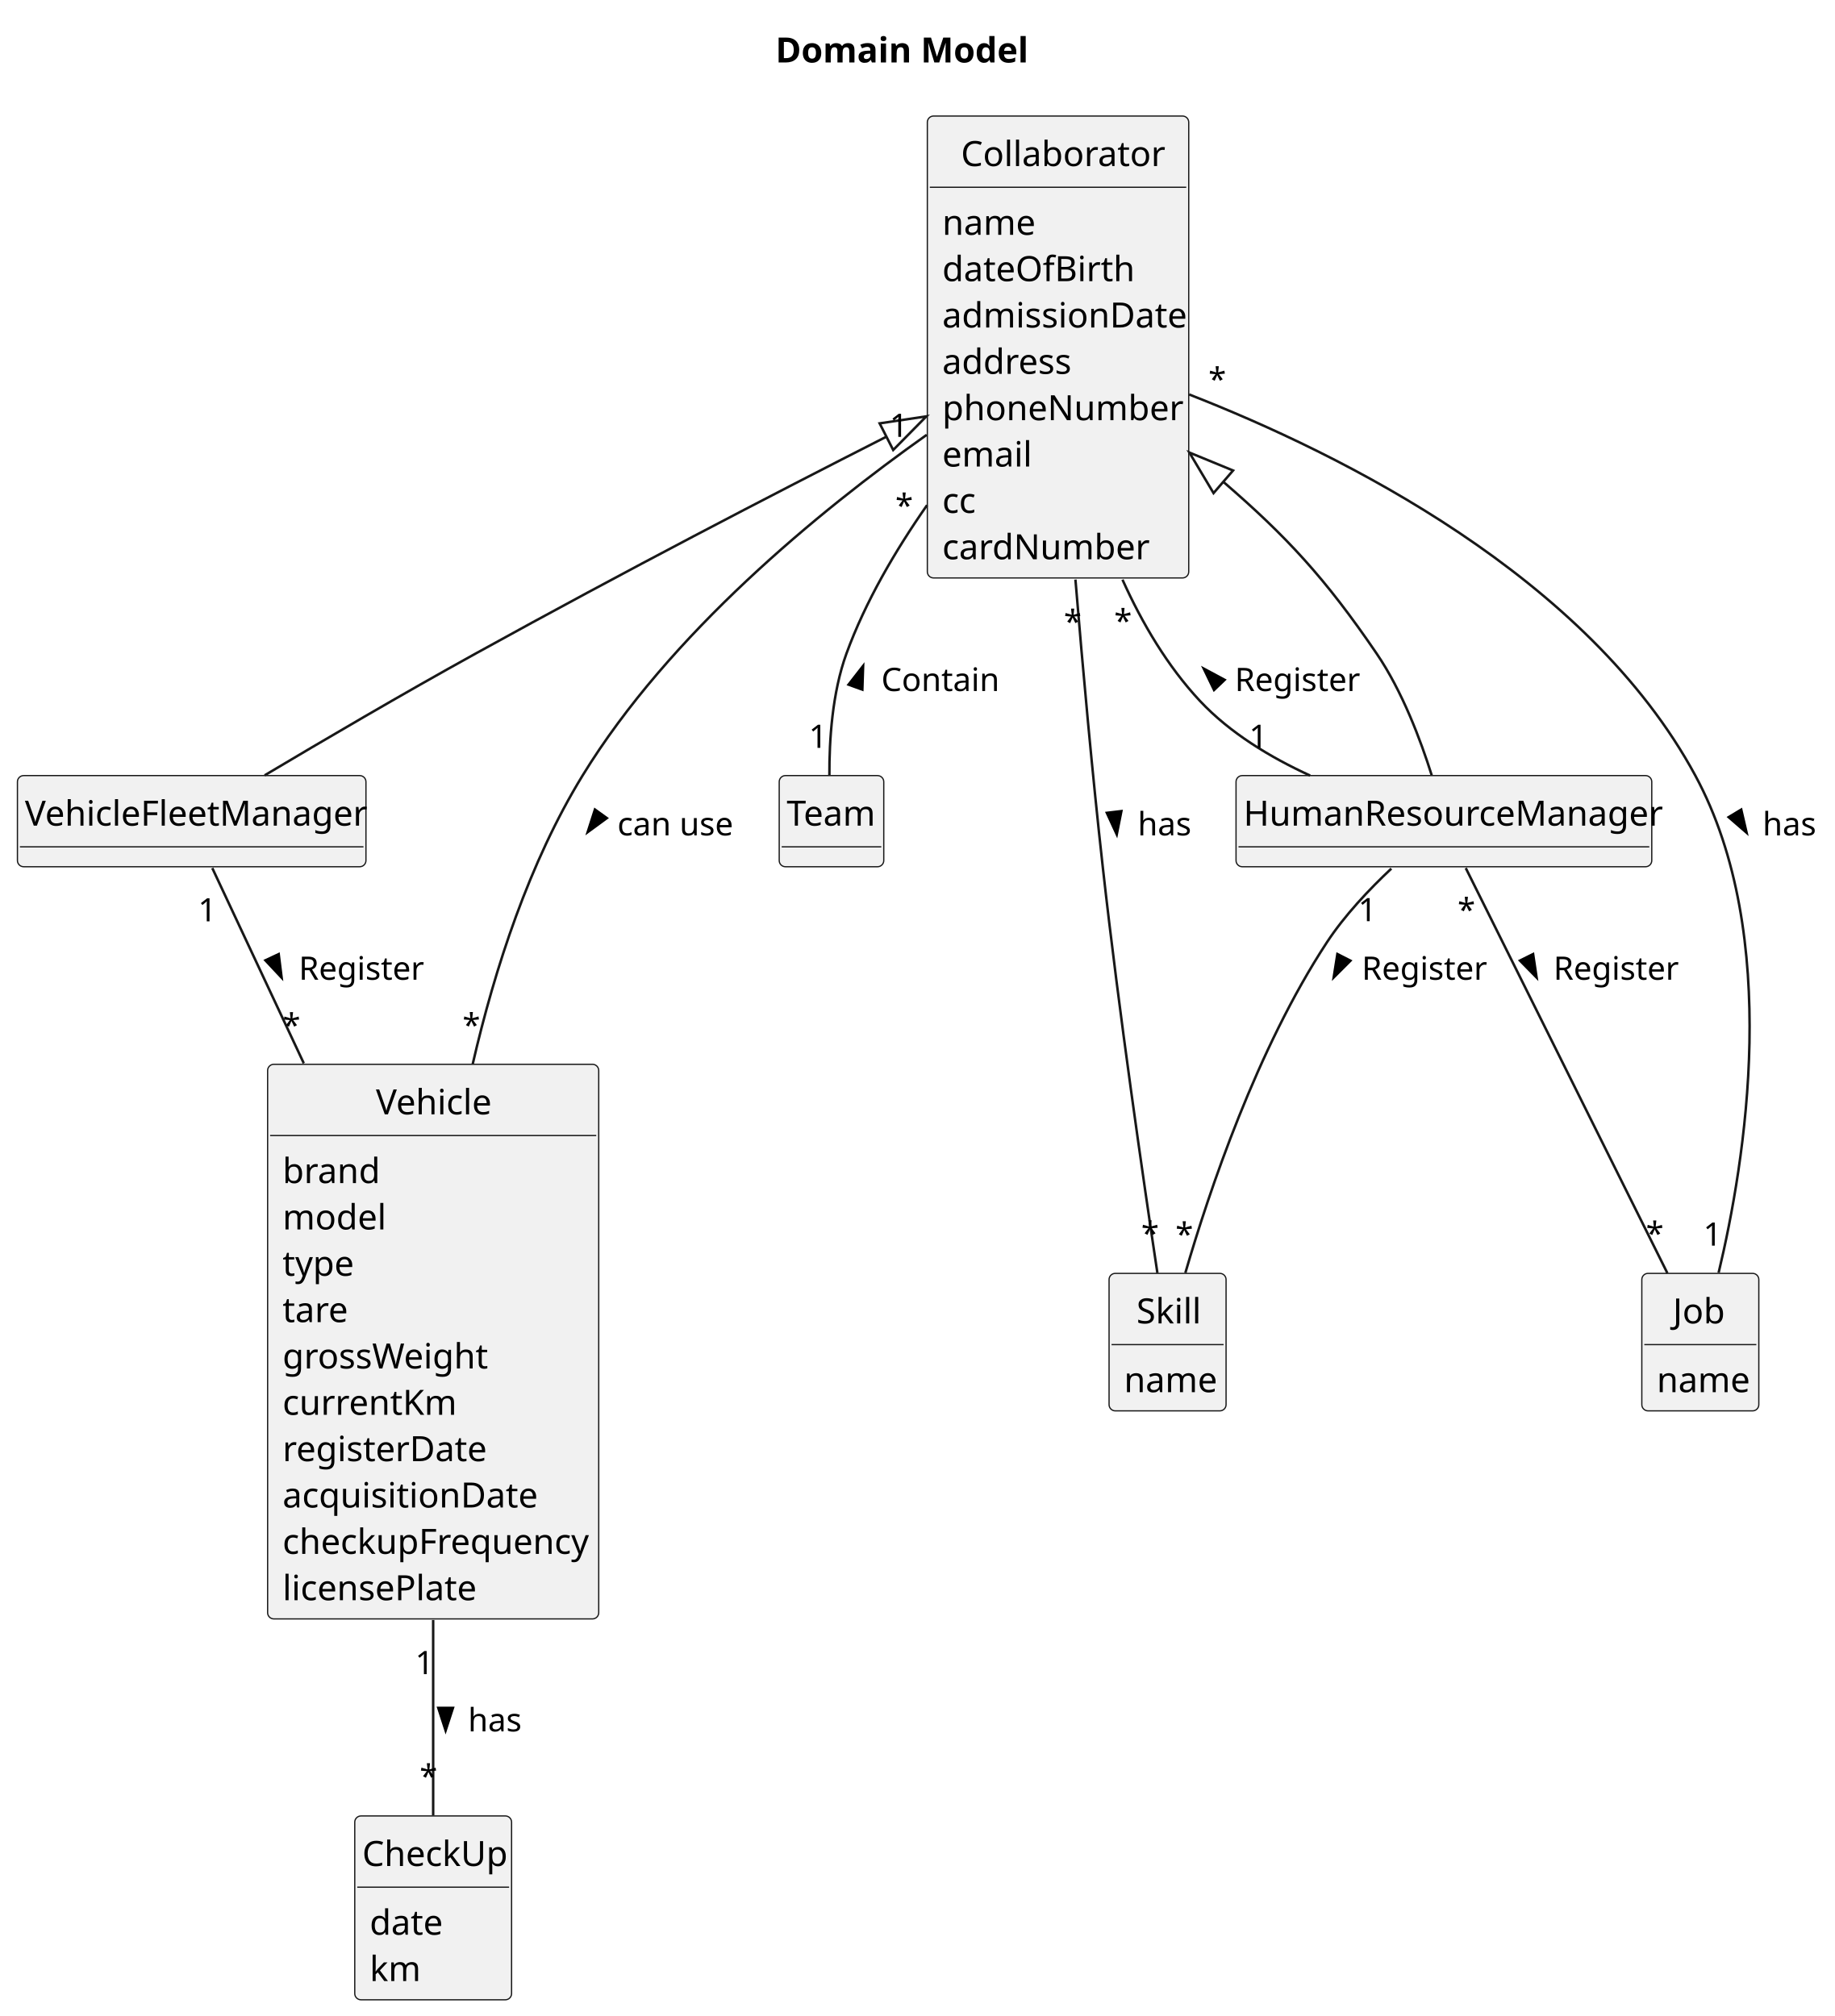
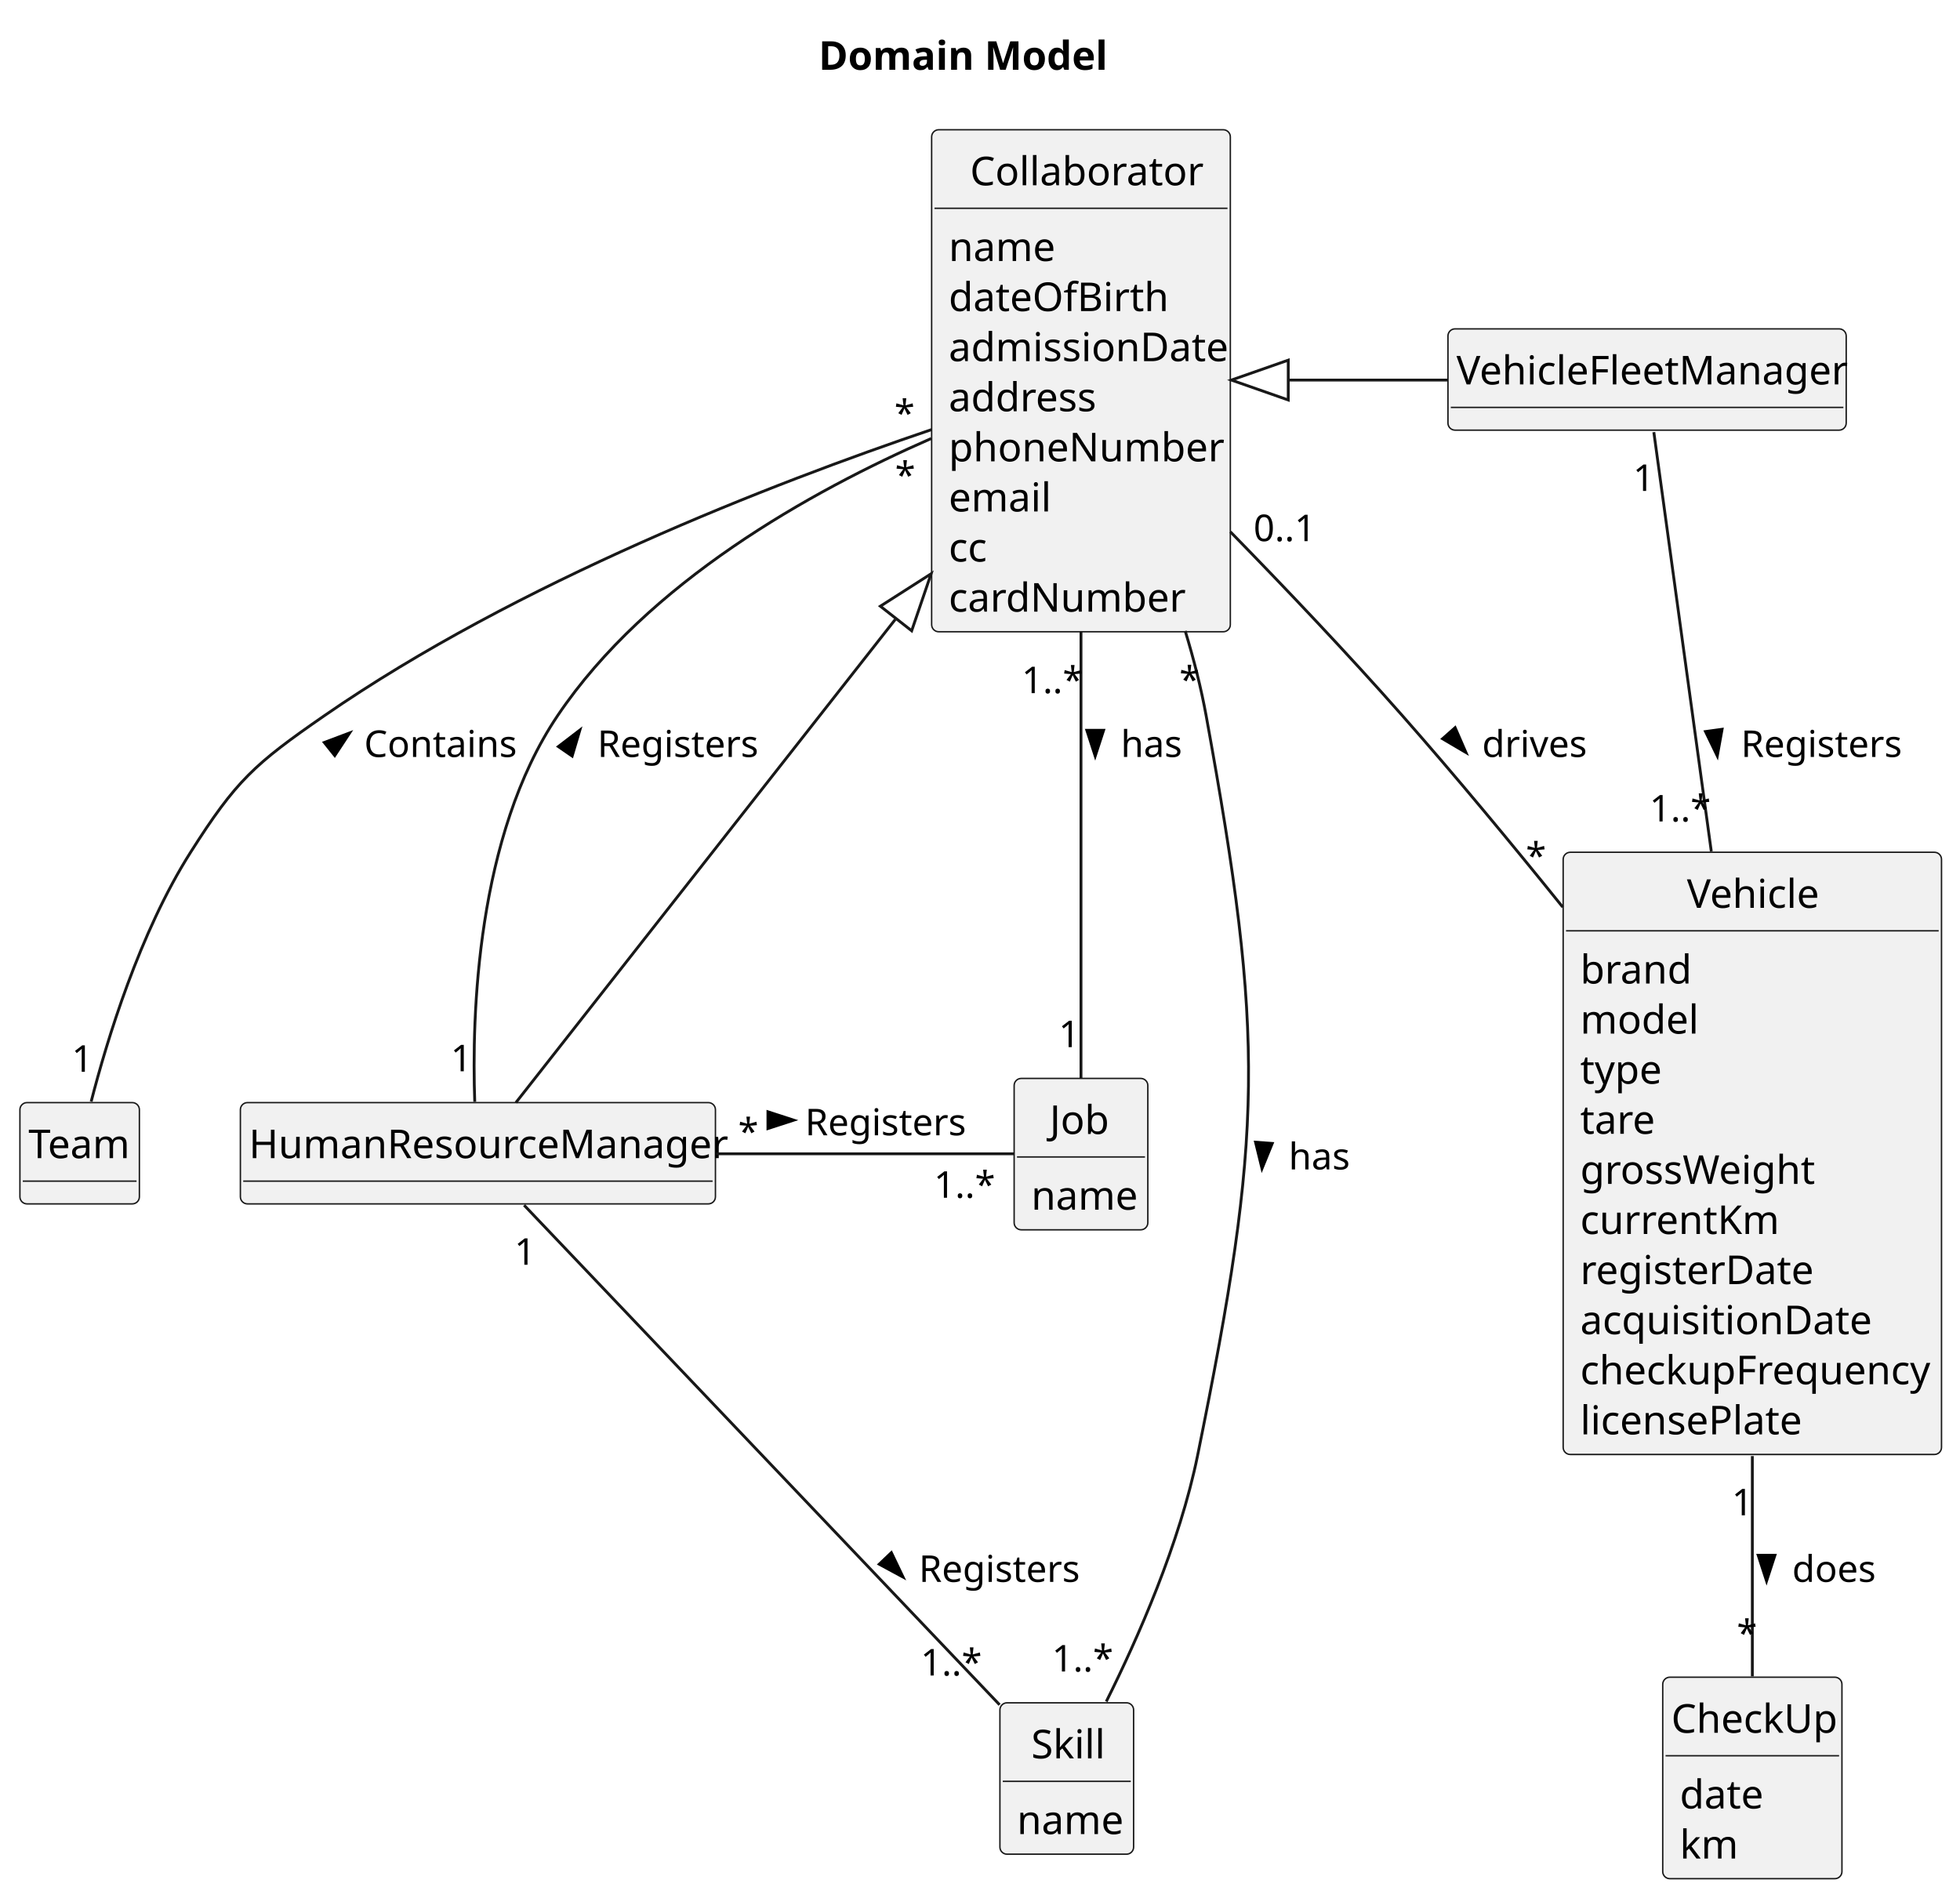
- <svg xmlns="http://www.w3.org/2000/svg" contentStyleType="text/css" height="810px" preserveAspectRatio="none" style="width:737px;height:810px;background:#FFFFFF;" version="1.1" viewBox="0 0 737 810" width="737px" zoomAndPan="magnify">
+ <svg xmlns="http://www.w3.org/2000/svg" contentStyleType="text/css" height="667px" preserveAspectRatio="none" style="width:689px;height:667px;background:#FFFFFF;" version="1.1" viewBox="0 0 689 667" width="689px" zoomAndPan="magnify">
  <defs />
  <g>
-     <text fill="#000000" font-family="sans-serif" font-size="14" font-weight="bold" lengthAdjust="spacing" textLength="100" x="311.5" y="25.107">Domain Model</text>
+     <rect fill="none" height="27.609" id="_title" style="stroke:none;stroke-width:1.0;" width="110" x="282.75" y="5" />
+     <text fill="#000000" font-family="sans-serif" font-size="14" font-weight="bold" lengthAdjust="spacing" textLength="100" x="287.75" y="24.533">Domain Model</text>
    <g id="elem_Collaborator">
-       <rect codeLine="11" fill="#F1F1F1" height="185.59" id="Collaborator" rx="2.5" ry="2.5" style="stroke:#181818;stroke-width:0.5;" width="105" x="372.5" y="46.621" />
-       <text fill="#000000" font-family="sans-serif" font-size="14" lengthAdjust="spacing" textLength="78" x="386" y="66.728">Collaborator</text>
-       <line style="stroke:#181818;stroke-width:0.5;" x1="373.5" x2="476.5" y1="75.242" y2="75.242" />
-       <text fill="#000000" font-family="sans-serif" font-size="14" lengthAdjust="spacing" textLength="35" x="378.5" y="94.35">name</text>
-       <text fill="#000000" font-family="sans-serif" font-size="14" lengthAdjust="spacing" textLength="72" x="378.5" y="112.971">dateOfBirth</text>
-       <text fill="#000000" font-family="sans-serif" font-size="14" lengthAdjust="spacing" textLength="93" x="378.5" y="131.592">admissionDate</text>
-       <text fill="#000000" font-family="sans-serif" font-size="14" lengthAdjust="spacing" textLength="51" x="378.5" y="150.213">address</text>
-       <text fill="#000000" font-family="sans-serif" font-size="14" lengthAdjust="spacing" textLength="89" x="378.5" y="168.834">phoneNumber</text>
-       <text fill="#000000" font-family="sans-serif" font-size="14" lengthAdjust="spacing" textLength="33" x="378.5" y="187.455">email</text>
-       <text fill="#000000" font-family="sans-serif" font-size="14" lengthAdjust="spacing" textLength="14" x="378.5" y="206.076">cc</text>
-       <text fill="#000000" font-family="sans-serif" font-size="14" lengthAdjust="spacing" textLength="77" x="378.5" y="224.697">cardNumber</text>
+       <rect codeLine="11" fill="#F1F1F1" height="176.484" id="Collaborator" rx="2.5" ry="2.5" style="stroke:#181818;stroke-width:0.5;" width="105" x="327.5" y="45.609" />
+       <text fill="#000000" font-family="sans-serif" font-size="14" lengthAdjust="spacing" textLength="78" x="341" y="65.143">Collaborator</text>
+       <line style="stroke:#181818;stroke-width:0.5;" x1="328.5" x2="431.5" y1="73.219" y2="73.219" />
+       <text fill="#000000" font-family="sans-serif" font-size="14" lengthAdjust="spacing" textLength="35" x="333.5" y="91.752">name</text>
+       <text fill="#000000" font-family="sans-serif" font-size="14" lengthAdjust="spacing" textLength="72" x="333.5" y="109.361">dateOfBirth</text>
+       <text fill="#000000" font-family="sans-serif" font-size="14" lengthAdjust="spacing" textLength="93" x="333.5" y="126.971">admissionDate</text>
+       <text fill="#000000" font-family="sans-serif" font-size="14" lengthAdjust="spacing" textLength="51" x="333.5" y="144.58">address</text>
+       <text fill="#000000" font-family="sans-serif" font-size="14" lengthAdjust="spacing" textLength="89" x="333.5" y="162.19">phoneNumber</text>
+       <text fill="#000000" font-family="sans-serif" font-size="14" lengthAdjust="spacing" textLength="33" x="333.5" y="179.799">email</text>
+       <text fill="#000000" font-family="sans-serif" font-size="14" lengthAdjust="spacing" textLength="14" x="333.5" y="197.408">cc</text>
+       <text fill="#000000" font-family="sans-serif" font-size="14" lengthAdjust="spacing" textLength="77" x="333.5" y="215.018">cardNumber</text>
    </g>
    <g id="elem_VehicleFleetManager">
-       <rect codeLine="22" fill="#F1F1F1" height="36.621" id="VehicleFleetManager" rx="2.5" ry="2.5" style="stroke:#181818;stroke-width:0.5;" width="140" x="7" y="311.621" />
-       <text fill="#000000" font-family="sans-serif" font-size="14" lengthAdjust="spacing" textLength="134" x="10" y="331.728">VehicleFleetManager</text>
-       <line style="stroke:#181818;stroke-width:0.5;" x1="8" x2="146" y1="340.242" y2="340.242" />
+       <rect codeLine="22" fill="#F1F1F1" height="35.609" id="VehicleFleetManager" rx="2.5" ry="2.5" style="stroke:#181818;stroke-width:0.5;" width="140" x="509" y="115.609" />
+       <text fill="#000000" font-family="sans-serif" font-size="14" lengthAdjust="spacing" textLength="134" x="512" y="135.143">VehicleFleetManager</text>
+       <line style="stroke:#181818;stroke-width:0.5;" x1="510" x2="648" y1="143.219" y2="143.219" />
    </g>
    <g id="elem_HumanResourceManager">
-       <rect codeLine="25" fill="#F1F1F1" height="36.621" id="HumanResourceManager" rx="2.5" ry="2.5" style="stroke:#181818;stroke-width:0.5;" width="167" x="496.5" y="311.621" />
-       <text fill="#000000" font-family="sans-serif" font-size="14" lengthAdjust="spacing" textLength="161" x="499.5" y="331.728">HumanResourceManager</text>
-       <line style="stroke:#181818;stroke-width:0.5;" x1="497.5" x2="662.5" y1="340.242" y2="340.242" />
+       <rect codeLine="25" fill="#F1F1F1" height="35.609" id="HumanResourceManager" rx="2.5" ry="2.5" style="stroke:#181818;stroke-width:0.5;" width="167" x="84.5" y="387.609" />
+       <text fill="#000000" font-family="sans-serif" font-size="14" lengthAdjust="spacing" textLength="161" x="87.5" y="407.143">HumanResourceManager</text>
+       <line style="stroke:#181818;stroke-width:0.5;" x1="85.5" x2="250.5" y1="415.219" y2="415.219" />
    </g>
    <g id="elem_Team">
-       <rect codeLine="30" fill="#F1F1F1" height="36.621" id="Team" rx="2.5" ry="2.5" style="stroke:#181818;stroke-width:0.5;" width="42" x="313" y="311.621" />
-       <text fill="#000000" font-family="sans-serif" font-size="14" lengthAdjust="spacing" textLength="36" x="316" y="331.728">Team</text>
-       <line style="stroke:#181818;stroke-width:0.5;" x1="314" x2="354" y1="340.242" y2="340.242" />
+       <rect codeLine="30" fill="#F1F1F1" height="35.609" id="Team" rx="2.5" ry="2.5" style="stroke:#181818;stroke-width:0.5;" width="42" x="7" y="387.609" />
+       <text fill="#000000" font-family="sans-serif" font-size="14" lengthAdjust="spacing" textLength="36" x="10" y="407.143">Team</text>
+       <line style="stroke:#181818;stroke-width:0.5;" x1="8" x2="48" y1="415.219" y2="415.219" />
    </g>
    <g id="elem_Vehicle">
-       <rect codeLine="34" fill="#F1F1F1" height="222.832" id="Vehicle" rx="2.5" ry="2.5" style="stroke:#181818;stroke-width:0.5;" width="133" x="107.5" y="427.621" />
-       <text fill="#000000" font-family="sans-serif" font-size="14" lengthAdjust="spacing" textLength="46" x="151" y="447.728">Vehicle</text>
-       <line style="stroke:#181818;stroke-width:0.5;" x1="108.5" x2="239.5" y1="456.242" y2="456.242" />
-       <text fill="#000000" font-family="sans-serif" font-size="14" lengthAdjust="spacing" textLength="37" x="113.5" y="475.35">brand</text>
-       <text fill="#000000" font-family="sans-serif" font-size="14" lengthAdjust="spacing" textLength="38" x="113.5" y="493.971">model</text>
-       <text fill="#000000" font-family="sans-serif" font-size="14" lengthAdjust="spacing" textLength="27" x="113.5" y="512.592">type</text>
-       <text fill="#000000" font-family="sans-serif" font-size="14" lengthAdjust="spacing" textLength="25" x="113.5" y="531.213">tare</text>
-       <text fill="#000000" font-family="sans-serif" font-size="14" lengthAdjust="spacing" textLength="79" x="113.5" y="549.834">grossWeight</text>
-       <text fill="#000000" font-family="sans-serif" font-size="14" lengthAdjust="spacing" textLength="65" x="113.5" y="568.455">currentKm</text>
-       <text fill="#000000" font-family="sans-serif" font-size="14" lengthAdjust="spacing" textLength="78" x="113.5" y="587.076">registerDate</text>
-       <text fill="#000000" font-family="sans-serif" font-size="14" lengthAdjust="spacing" textLength="97" x="113.5" y="605.697">acquisitionDate</text>
-       <text fill="#000000" font-family="sans-serif" font-size="14" lengthAdjust="spacing" textLength="121" x="113.5" y="624.318">checkupFrequency</text>
-       <text fill="#000000" font-family="sans-serif" font-size="14" lengthAdjust="spacing" textLength="76" x="113.5" y="642.939">licensePlate</text>
+       <rect codeLine="34" fill="#F1F1F1" height="211.703" id="Vehicle" rx="2.5" ry="2.5" style="stroke:#181818;stroke-width:0.5;" width="133" x="549.5" y="299.609" />
+       <text fill="#000000" font-family="sans-serif" font-size="14" lengthAdjust="spacing" textLength="46" x="593" y="319.143">Vehicle</text>
+       <line style="stroke:#181818;stroke-width:0.5;" x1="550.5" x2="681.5" y1="327.219" y2="327.219" />
+       <text fill="#000000" font-family="sans-serif" font-size="14" lengthAdjust="spacing" textLength="37" x="555.5" y="345.752">brand</text>
+       <text fill="#000000" font-family="sans-serif" font-size="14" lengthAdjust="spacing" textLength="38" x="555.5" y="363.361">model</text>
+       <text fill="#000000" font-family="sans-serif" font-size="14" lengthAdjust="spacing" textLength="27" x="555.5" y="380.971">type</text>
+       <text fill="#000000" font-family="sans-serif" font-size="14" lengthAdjust="spacing" textLength="25" x="555.5" y="398.58">tare</text>
+       <text fill="#000000" font-family="sans-serif" font-size="14" lengthAdjust="spacing" textLength="79" x="555.5" y="416.19">grossWeight</text>
+       <text fill="#000000" font-family="sans-serif" font-size="14" lengthAdjust="spacing" textLength="65" x="555.5" y="433.799">currentKm</text>
+       <text fill="#000000" font-family="sans-serif" font-size="14" lengthAdjust="spacing" textLength="78" x="555.5" y="451.408">registerDate</text>
+       <text fill="#000000" font-family="sans-serif" font-size="14" lengthAdjust="spacing" textLength="97" x="555.5" y="469.018">acquisitionDate</text>
+       <text fill="#000000" font-family="sans-serif" font-size="14" lengthAdjust="spacing" textLength="121" x="555.5" y="486.627">checkupFrequency</text>
+       <text fill="#000000" font-family="sans-serif" font-size="14" lengthAdjust="spacing" textLength="76" x="555.5" y="504.236">licensePlate</text>
    </g>
    <g id="elem_CheckUp">
-       <rect codeLine="47" fill="#F1F1F1" height="73.863" id="CheckUp" rx="2.5" ry="2.5" style="stroke:#181818;stroke-width:0.5;" width="63" x="142.5" y="729.621" />
-       <text fill="#000000" font-family="sans-serif" font-size="14" lengthAdjust="spacing" textLength="57" x="145.5" y="749.729">CheckUp</text>
-       <line style="stroke:#181818;stroke-width:0.5;" x1="143.5" x2="204.5" y1="758.242" y2="758.242" />
-       <text fill="#000000" font-family="sans-serif" font-size="14" lengthAdjust="spacing" textLength="28" x="148.5" y="777.35">date</text>
-       <text fill="#000000" font-family="sans-serif" font-size="14" lengthAdjust="spacing" textLength="18" x="148.5" y="795.971">km</text>
+       <rect codeLine="47" fill="#F1F1F1" height="70.828" id="CheckUp" rx="2.5" ry="2.5" style="stroke:#181818;stroke-width:0.5;" width="63" x="584.5" y="589.609" />
+       <text fill="#000000" font-family="sans-serif" font-size="14" lengthAdjust="spacing" textLength="57" x="587.5" y="609.143">CheckUp</text>
+       <line style="stroke:#181818;stroke-width:0.5;" x1="585.5" x2="646.5" y1="617.219" y2="617.219" />
+       <text fill="#000000" font-family="sans-serif" font-size="14" lengthAdjust="spacing" textLength="28" x="590.5" y="635.752">date</text>
+       <text fill="#000000" font-family="sans-serif" font-size="14" lengthAdjust="spacing" textLength="18" x="590.5" y="653.361">km</text>
    </g>
    <g id="elem_Skill">
-       <rect codeLine="52" fill="#F1F1F1" height="55.242" id="Skill" rx="2.5" ry="2.5" style="stroke:#181818;stroke-width:0.5;" width="47" x="445.5" y="511.621" />
-       <text fill="#000000" font-family="sans-serif" font-size="14" lengthAdjust="spacing" textLength="25" x="456.5" y="531.729">Skill</text>
-       <line style="stroke:#181818;stroke-width:0.5;" x1="446.5" x2="491.5" y1="540.242" y2="540.242" />
-       <text fill="#000000" font-family="sans-serif" font-size="14" lengthAdjust="spacing" textLength="35" x="451.5" y="559.35">name</text>
+       <rect codeLine="52" fill="#F1F1F1" height="53.219" id="Skill" rx="2.5" ry="2.5" style="stroke:#181818;stroke-width:0.5;" width="47" x="351.5" y="598.609" />
+       <text fill="#000000" font-family="sans-serif" font-size="14" lengthAdjust="spacing" textLength="25" x="362.5" y="618.143">Skill</text>
+       <line style="stroke:#181818;stroke-width:0.5;" x1="352.5" x2="397.5" y1="626.219" y2="626.219" />
+       <text fill="#000000" font-family="sans-serif" font-size="14" lengthAdjust="spacing" textLength="35" x="357.5" y="644.752">name</text>
    </g>
    <g id="elem_Job">
-       <rect codeLine="56" fill="#F1F1F1" height="55.242" id="Job" rx="2.5" ry="2.5" style="stroke:#181818;stroke-width:0.5;" width="47" x="659.5" y="511.621" />
-       <text fill="#000000" font-family="sans-serif" font-size="14" lengthAdjust="spacing" textLength="22" x="672" y="531.729">Job</text>
-       <line style="stroke:#181818;stroke-width:0.5;" x1="660.5" x2="705.5" y1="540.242" y2="540.242" />
-       <text fill="#000000" font-family="sans-serif" font-size="14" lengthAdjust="spacing" textLength="35" x="665.5" y="559.35">name</text>
+       <rect codeLine="56" fill="#F1F1F1" height="53.219" id="Job" rx="2.5" ry="2.5" style="stroke:#181818;stroke-width:0.5;" width="47" x="356.5" y="379.109" />
+       <text fill="#000000" font-family="sans-serif" font-size="14" lengthAdjust="spacing" textLength="22" x="369" y="398.643">Job</text>
+       <line style="stroke:#181818;stroke-width:0.5;" x1="357.5" x2="402.5" y1="406.719" y2="406.719" />
+       <text fill="#000000" font-family="sans-serif" font-size="14" lengthAdjust="spacing" textLength="35" x="362.5" y="425.252">name</text>
    </g>
    <g id="link_Collaborator_HumanResourceManager">
-       <path codeLine="61" d="M491.387,193.582 C516.727,215.452 532.36,232.291 553,262.621 C563.31,277.761 570.68,297.441 575.09,311.451 " fill="none" id="Collaborator-backto-HumanResourceManager" style="stroke:#181818;stroke-width:1.0;" />
-       <polygon fill="none" points="477.76,181.821,487.466,198.124,495.307,189.04,477.76,181.821" style="stroke:#181818;stroke-width:1.0;" />
+       <path codeLine="61" d="M314.7,217.779 C267.5,277.889 207.6,354.169 181.35,387.609 " fill="none" id="Collaborator-backto-HumanResourceManager" style="stroke:#181818;stroke-width:1.0;" />
+       <polygon fill="none" points="309.47,213.109,327.32,201.699,320.48,221.749,309.47,213.109" style="stroke:#181818;stroke-width:1.0;" />
    </g>
    <g id="link_HumanResourceManager_Collaborator">
-       <path codeLine="63" d="M526.26,311.611 C510.4,304.351 494.07,294.531 482,281.621 C469.02,267.731 458.83,250.511 450.89,232.911 " fill="none" id="HumanResourceManager-Collaborator" style="stroke:#181818;stroke-width:1.0;" />
-       <polygon fill="#000000" points="483.542,268.656,487.675,277.221,491.92,273.155,483.542,268.656" style="stroke:#000000;stroke-width:1.0;" />
-       <text fill="#000000" font-family="sans-serif" font-size="13" lengthAdjust="spacing" textLength="48" x="496" y="277.649">Register</text>
-       <text fill="#000000" font-family="sans-serif" font-size="13" lengthAdjust="spacing" textLength="7" x="501.73" y="300.47">1</text>
-       <text fill="#000000" font-family="sans-serif" font-size="13" lengthAdjust="spacing" textLength="5" x="447.535" y="254.121">*</text>
+       <path codeLine="63" d="M166.89,387.349 C165.82,357.159 167.49,293.939 196,251.609 C227.61,204.669 285.05,172.649 327.38,154.139 " fill="none" id="HumanResourceManager-Collaborator" style="stroke:#181818;stroke-width:1.0;" />
+       <polygon fill="#000000" points="203.834,256.666,196.286,262.451,201.128,265.784,203.834,256.666" style="stroke:#000000;stroke-width:1.0;" />
+       <text fill="#000000" font-family="sans-serif" font-size="13" lengthAdjust="spacing" textLength="55" x="210" y="266.104">Registers</text>
+       <text fill="#000000" font-family="sans-serif" font-size="13" lengthAdjust="spacing" textLength="7" x="158.421" y="376.592">1</text>
+       <text fill="#000000" font-family="sans-serif" font-size="13" lengthAdjust="spacing" textLength="5" x="314.629" y="171.637">*</text>
    </g>
    <g id="link_Collaborator_VehicleFleetManager">
-       <path codeLine="62" d="M356.066,175.451 C308.386,199.701 252.57,228.641 191,262.621 C161.91,278.671 129.2,297.881 106.31,311.511 " fill="none" id="Collaborator-backto-VehicleFleetManager" style="stroke:#181818;stroke-width:1.0;" />
-       <polygon fill="none" points="372.11,167.291,353.346,170.103,358.786,180.799,372.11,167.291" style="stroke:#181818;stroke-width:1.0;" />
+       <path codeLine="62" d="M453.03,133.609 C471.61,133.609 490.2,133.609 508.78,133.609 " fill="none" id="Collaborator-backto-VehicleFleetManager" style="stroke:#181818;stroke-width:1.0;" />
+       <polygon fill="none" points="452.86,140.609,432.86,133.609,452.86,126.609,452.86,140.609" style="stroke:#181818;stroke-width:1.0;" />
    </g>
    <g id="link_Collaborator_Vehicle">
-       <path codeLine="64" d="M372.25,174.711 C328.86,205.451 269,254.511 234,311.621 C212.64,346.481 198.8,388.881 189.88,427.521 " fill="none" id="Collaborator-Vehicle" style="stroke:#181818;stroke-width:1.0;" />
-       <polygon fill="#000000" points="236.075,334.322,243.75,328.705,238.983,325.267,236.075,334.322" style="stroke:#000000;stroke-width:1.0;" />
-       <text fill="#000000" font-family="sans-serif" font-size="13" lengthAdjust="spacing" textLength="46" x="248" y="335.649">can use</text>
-       <text fill="#000000" font-family="sans-serif" font-size="13" lengthAdjust="spacing" textLength="7" x="357.34" y="175.528">1</text>
-       <text fill="#000000" font-family="sans-serif" font-size="13" lengthAdjust="spacing" textLength="5" x="185.779" y="416.496">*</text>
+       <path codeLine="64" d="M432.51,186.939 C451.93,206.819 473.86,229.899 493,251.609 C511.82,272.959 531.45,296.659 549.36,318.899 " fill="none" id="Collaborator-Vehicle" style="stroke:#181818;stroke-width:1.0;" />
+       <polygon fill="#000000" points="515.315,264.529,511.519,255.808,507.118,259.705,515.315,264.529" style="stroke:#000000;stroke-width:1.0;" />
+       <text fill="#000000" font-family="sans-serif" font-size="13" lengthAdjust="spacing" textLength="33" x="521" y="266.104">drives</text>
+       <text fill="#000000" font-family="sans-serif" font-size="13" lengthAdjust="spacing" textLength="22" x="440.647" y="190.234">0..1</text>
+       <text fill="#000000" font-family="sans-serif" font-size="13" lengthAdjust="spacing" textLength="5" x="536.366" y="305.481">*</text>
    </g>
    <g id="link_Collaborator_Team">
-       <path codeLine="65" d="M372.38,202.971 C359.68,221.151 347.6,241.761 340,262.621 C334.25,278.411 333.09,297.651 333.16,311.361 " fill="none" id="Collaborator-Team" style="stroke:#181818;stroke-width:1.0;" />
-       <polygon fill="#000000" points="346.701,267.565,340.86,275.07,346.387,277.07,346.701,267.565" style="stroke:#000000;stroke-width:1.0;" />
-       <text fill="#000000" font-family="sans-serif" font-size="13" lengthAdjust="spacing" textLength="44" x="354" y="277.649">Contain</text>
-       <text fill="#000000" font-family="sans-serif" font-size="13" lengthAdjust="spacing" textLength="5" x="359.629" y="207.762">*</text>
-       <text fill="#000000" font-family="sans-serif" font-size="13" lengthAdjust="spacing" textLength="7" x="324.885" y="300.48">1</text>
+       <path codeLine="65" d="M327.48,151.019 C271.53,169.969 181.84,204.679 114,251.609 C89.44,268.599 82.99,274.399 67,299.609 C49.08,327.849 37.64,365.539 32.05,387.239 " fill="none" id="Collaborator-Team" style="stroke:#181818;stroke-width:1.0;" />
+       <polygon fill="#000000" points="122.905,257.663,114.005,261.016,117.676,265.607,122.905,257.663" style="stroke:#000000;stroke-width:1.0;" />
+       <text fill="#000000" font-family="sans-serif" font-size="13" lengthAdjust="spacing" textLength="51" x="128" y="266.104">Contains</text>
+       <text fill="#000000" font-family="sans-serif" font-size="13" lengthAdjust="spacing" textLength="5" x="314.399" y="149.887">*</text>
+       <text fill="#000000" font-family="sans-serif" font-size="13" lengthAdjust="spacing" textLength="7" x="25.218" y="376.772">1</text>
    </g>
    <g id="link_Vehicle_CheckUp">
-       <path codeLine="66" d="M174,650.891 C174,679.291 174,707.861 174,729.391 " fill="none" id="Vehicle-CheckUp" style="stroke:#181818;stroke-width:1.0;" />
-       <polygon fill="#000000" points="179,695.267,181.939,686.221,176.061,686.221,179,695.267" style="stroke:#000000;stroke-width:1.0;" />
-       <text fill="#000000" font-family="sans-serif" font-size="13" lengthAdjust="spacing" textLength="21" x="188" y="695.649">has</text>
-       <text fill="#000000" font-family="sans-serif" font-size="13" lengthAdjust="spacing" textLength="7" x="166.776" y="672.639">1</text>
-       <text fill="#000000" font-family="sans-serif" font-size="13" lengthAdjust="spacing" textLength="5" x="168.555" y="718.312">*</text>
+       <path codeLine="66" d="M616,511.859 C616,539.829 616,568.119 616,589.299 " fill="none" id="Vehicle-CheckUp" style="stroke:#181818;stroke-width:1.0;" />
+       <polygon fill="#000000" points="621,555.785,623.939,546.74,618.061,546.74,621,555.785" style="stroke:#000000;stroke-width:1.0;" />
+       <text fill="#000000" font-family="sans-serif" font-size="13" lengthAdjust="spacing" textLength="28" x="630" y="556.105">does</text>
+       <text fill="#000000" font-family="sans-serif" font-size="13" lengthAdjust="spacing" textLength="7" x="608.776" y="532.694">1</text>
+       <text fill="#000000" font-family="sans-serif" font-size="13" lengthAdjust="spacing" textLength="5" x="610.539" y="578.765">*</text>
    </g>
    <g id="link_HumanResourceManager_Skill">
-       <path codeLine="67" d="M558.88,348.991 C550.02,357.311 540.13,367.761 533,378.621 C504.92,421.401 485.74,478.441 476.14,511.441 " fill="none" id="HumanResourceManager-Skill" style="stroke:#181818;stroke-width:1.0;" />
-       <polygon fill="#000000" points="535.731,392.722,542.455,385.996,537.217,383.328,535.731,392.722" style="stroke:#000000;stroke-width:1.0;" />
-       <text fill="#000000" font-family="sans-serif" font-size="13" lengthAdjust="spacing" textLength="48" x="547" y="393.649">Register</text>
-       <text fill="#000000" font-family="sans-serif" font-size="13" lengthAdjust="spacing" textLength="7" x="545.571" y="370.119">1</text>
-       <text fill="#000000" font-family="sans-serif" font-size="13" lengthAdjust="spacing" textLength="5" x="472.155" y="500.56">*</text>
+       <path codeLine="67" d="M184.24,423.679 C220.65,461.929 308.92,554.679 351.39,599.309 " fill="none" id="HumanResourceManager-Skill" style="stroke:#181818;stroke-width:1.0;" />
+       <polygon fill="#000000" points="317.447,554.407,313.34,545.829,309.082,549.881,317.447,554.407" style="stroke:#000000;stroke-width:1.0;" />
+       <text fill="#000000" font-family="sans-serif" font-size="13" lengthAdjust="spacing" textLength="55" x="323" y="556.105">Registers</text>
+       <text fill="#000000" font-family="sans-serif" font-size="13" lengthAdjust="spacing" textLength="7" x="180.823" y="444.611">1</text>
+       <text fill="#000000" font-family="sans-serif" font-size="13" lengthAdjust="spacing" textLength="20" x="323.618" y="589.004">1..*</text>
    </g>
    <g id="link_Skill_Collaborator">
-       <path codeLine="68" d="M464.92,511.501 C459.4,474.881 449.51,406.871 443,348.621 C438.77,310.801 434.98,269.011 431.99,232.871 " fill="none" id="Skill-Collaborator" style="stroke:#181818;stroke-width:1.0;" />
-       <polygon fill="#000000" points="448.587,335.232,450.444,325.904,444.607,326.594,448.587,335.232" style="stroke:#000000;stroke-width:1.0;" />
-       <text fill="#000000" font-family="sans-serif" font-size="13" lengthAdjust="spacing" textLength="21" x="457" y="335.649">has</text>
-       <text fill="#000000" font-family="sans-serif" font-size="13" lengthAdjust="spacing" textLength="5" x="458.398" y="500.182">*</text>
-       <text fill="#000000" font-family="sans-serif" font-size="13" lengthAdjust="spacing" textLength="5" x="427.32" y="254.397">*</text>
+       <path codeLine="68" d="M388.89,598.169 C399.99,575.919 414.7,542.629 421,511.609 C443.99,398.359 444.67,365.309 424,251.609 C422.21,241.789 419.65,231.719 416.64,221.809 " fill="none" id="Skill-Collaborator" style="stroke:#181818;stroke-width:1.0;" />
+       <polygon fill="#000000" points="443.632,410.772,447.228,401.967,441.366,401.535,443.632,410.772" style="stroke:#000000;stroke-width:1.0;" />
+       <text fill="#000000" font-family="sans-serif" font-size="13" lengthAdjust="spacing" textLength="21" x="453" y="411.104">has</text>
+       <text fill="#000000" font-family="sans-serif" font-size="13" lengthAdjust="spacing" textLength="20" x="369.79" y="587.6">1..*</text>
+       <text fill="#000000" font-family="sans-serif" font-size="13" lengthAdjust="spacing" textLength="5" x="414.574" y="243.566">*</text>
    </g>
    <g id="link_Job_Collaborator">
-       <path codeLine="69" d="M690.35,511.371 C700.99,466.871 715.86,376.141 681,311.621 C637.81,231.681 539.09,182.501 477.64,158.481 " fill="none" id="Job-Collaborator" style="stroke:#181818;stroke-width:1.0;" />
-       <polygon fill="#000000" points="701.581,334.549,699.429,325.285,694.395,328.319,701.581,334.549" style="stroke:#000000;stroke-width:1.0;" />
-       <text fill="#000000" font-family="sans-serif" font-size="13" lengthAdjust="spacing" textLength="21" x="708" y="335.649">has</text>
-       <text fill="#000000" font-family="sans-serif" font-size="13" lengthAdjust="spacing" textLength="7" x="684.192" y="500.475">1</text>
-       <text fill="#000000" font-family="sans-serif" font-size="13" lengthAdjust="spacing" textLength="5" x="485.394" y="157.016">*</text>
+       <path codeLine="69" d="M380,379.029 C380,343.279 380,276.589 380,221.899 " fill="none" id="Job-Collaborator" style="stroke:#181818;stroke-width:1.0;" />
+       <polygon fill="#000000" points="385,265.785,387.939,256.74,382.061,256.74,385,265.785" style="stroke:#000000;stroke-width:1.0;" />
+       <text fill="#000000" font-family="sans-serif" font-size="13" lengthAdjust="spacing" textLength="21" x="394" y="266.104">has</text>
+       <text fill="#000000" font-family="sans-serif" font-size="13" lengthAdjust="spacing" textLength="7" x="372.147" y="368.112">1</text>
+       <text fill="#000000" font-family="sans-serif" font-size="13" lengthAdjust="spacing" textLength="20" x="359.141" y="243.664">1..*</text>
    </g>
    <g id="link_HumanResourceManager_Job">
-       <path codeLine="70" d="M588.78,348.771 C606.88,385.141 648.42,468.621 669.78,511.551 " fill="none" id="HumanResourceManager-Job" style="stroke:#181818;stroke-width:1.0;" />
-       <polygon fill="#000000" points="617.227,392.743,615.829,383.336,610.567,385.954,617.227,392.743" style="stroke:#000000;stroke-width:1.0;" />
-       <text fill="#000000" font-family="sans-serif" font-size="13" lengthAdjust="spacing" textLength="48" x="624" y="393.649">Register</text>
-       <text fill="#000000" font-family="sans-serif" font-size="13" lengthAdjust="spacing" textLength="5" x="585.468" y="370.186">*</text>
-       <text fill="#000000" font-family="sans-serif" font-size="13" lengthAdjust="spacing" textLength="5" x="661.145" y="500.244">*</text>
+       <path codeLine="70" d="M251.79,405.609 C289.52,405.609 331.18,405.609 356.47,405.609 " fill="none" id="HumanResourceManager-Job" style="stroke:#181818;stroke-width:1.0;" />
+       <polygon fill="#000000" points="279,393.785,269.955,390.846,269.955,396.724,279,393.785" style="stroke:#000000;stroke-width:1.0;" />
+       <text fill="#000000" font-family="sans-serif" font-size="13" lengthAdjust="spacing" textLength="55" x="283" y="399.104">Registers</text>
+       <text fill="#000000" font-family="sans-serif" font-size="13" lengthAdjust="spacing" textLength="5" x="259.475" y="402.425">*</text>
+       <text fill="#000000" font-family="sans-serif" font-size="13" lengthAdjust="spacing" textLength="20" x="328.297" y="421.071">1..*</text>
    </g>
    <g id="link_VehicleFleetManager_Vehicle">
-       <path codeLine="71" d="M85.27,348.771 C93.75,366.861 107.68,396.591 122.02,427.201 " fill="none" id="VehicleFleetManager-Vehicle" style="stroke:#181818;stroke-width:1.0;" />
-       <polygon fill="#000000" points="113.121,392.794,111.945,383.357,106.622,385.851,113.121,392.794" style="stroke:#000000;stroke-width:1.0;" />
-       <text fill="#000000" font-family="sans-serif" font-size="13" lengthAdjust="spacing" textLength="48" x="120" y="393.649">Register</text>
-       <text fill="#000000" font-family="sans-serif" font-size="13" lengthAdjust="spacing" textLength="7" x="79.552" y="370.186">1</text>
-       <text fill="#000000" font-family="sans-serif" font-size="13" lengthAdjust="spacing" textLength="5" x="113.53" y="416.53">*</text>
+       <path codeLine="71" d="M581.37,151.909 C585.42,181.469 593.98,243.899 601.57,299.299 " fill="none" id="VehicleFleetManager-Vehicle" style="stroke:#181818;stroke-width:1.0;" />
+       <polygon fill="#000000" points="603.679,265.739,605.362,256.378,599.539,257.177,603.679,265.739" style="stroke:#000000;stroke-width:1.0;" />
+       <text fill="#000000" font-family="sans-serif" font-size="13" lengthAdjust="spacing" textLength="55" x="612" y="266.104">Registers</text>
+       <text fill="#000000" font-family="sans-serif" font-size="13" lengthAdjust="spacing" textLength="7" x="574.066" y="172.572">1</text>
+       <text fill="#000000" font-family="sans-serif" font-size="13" lengthAdjust="spacing" textLength="20" x="579.852" y="288.78">1..*</text>
    </g>
  </g>
</svg>
